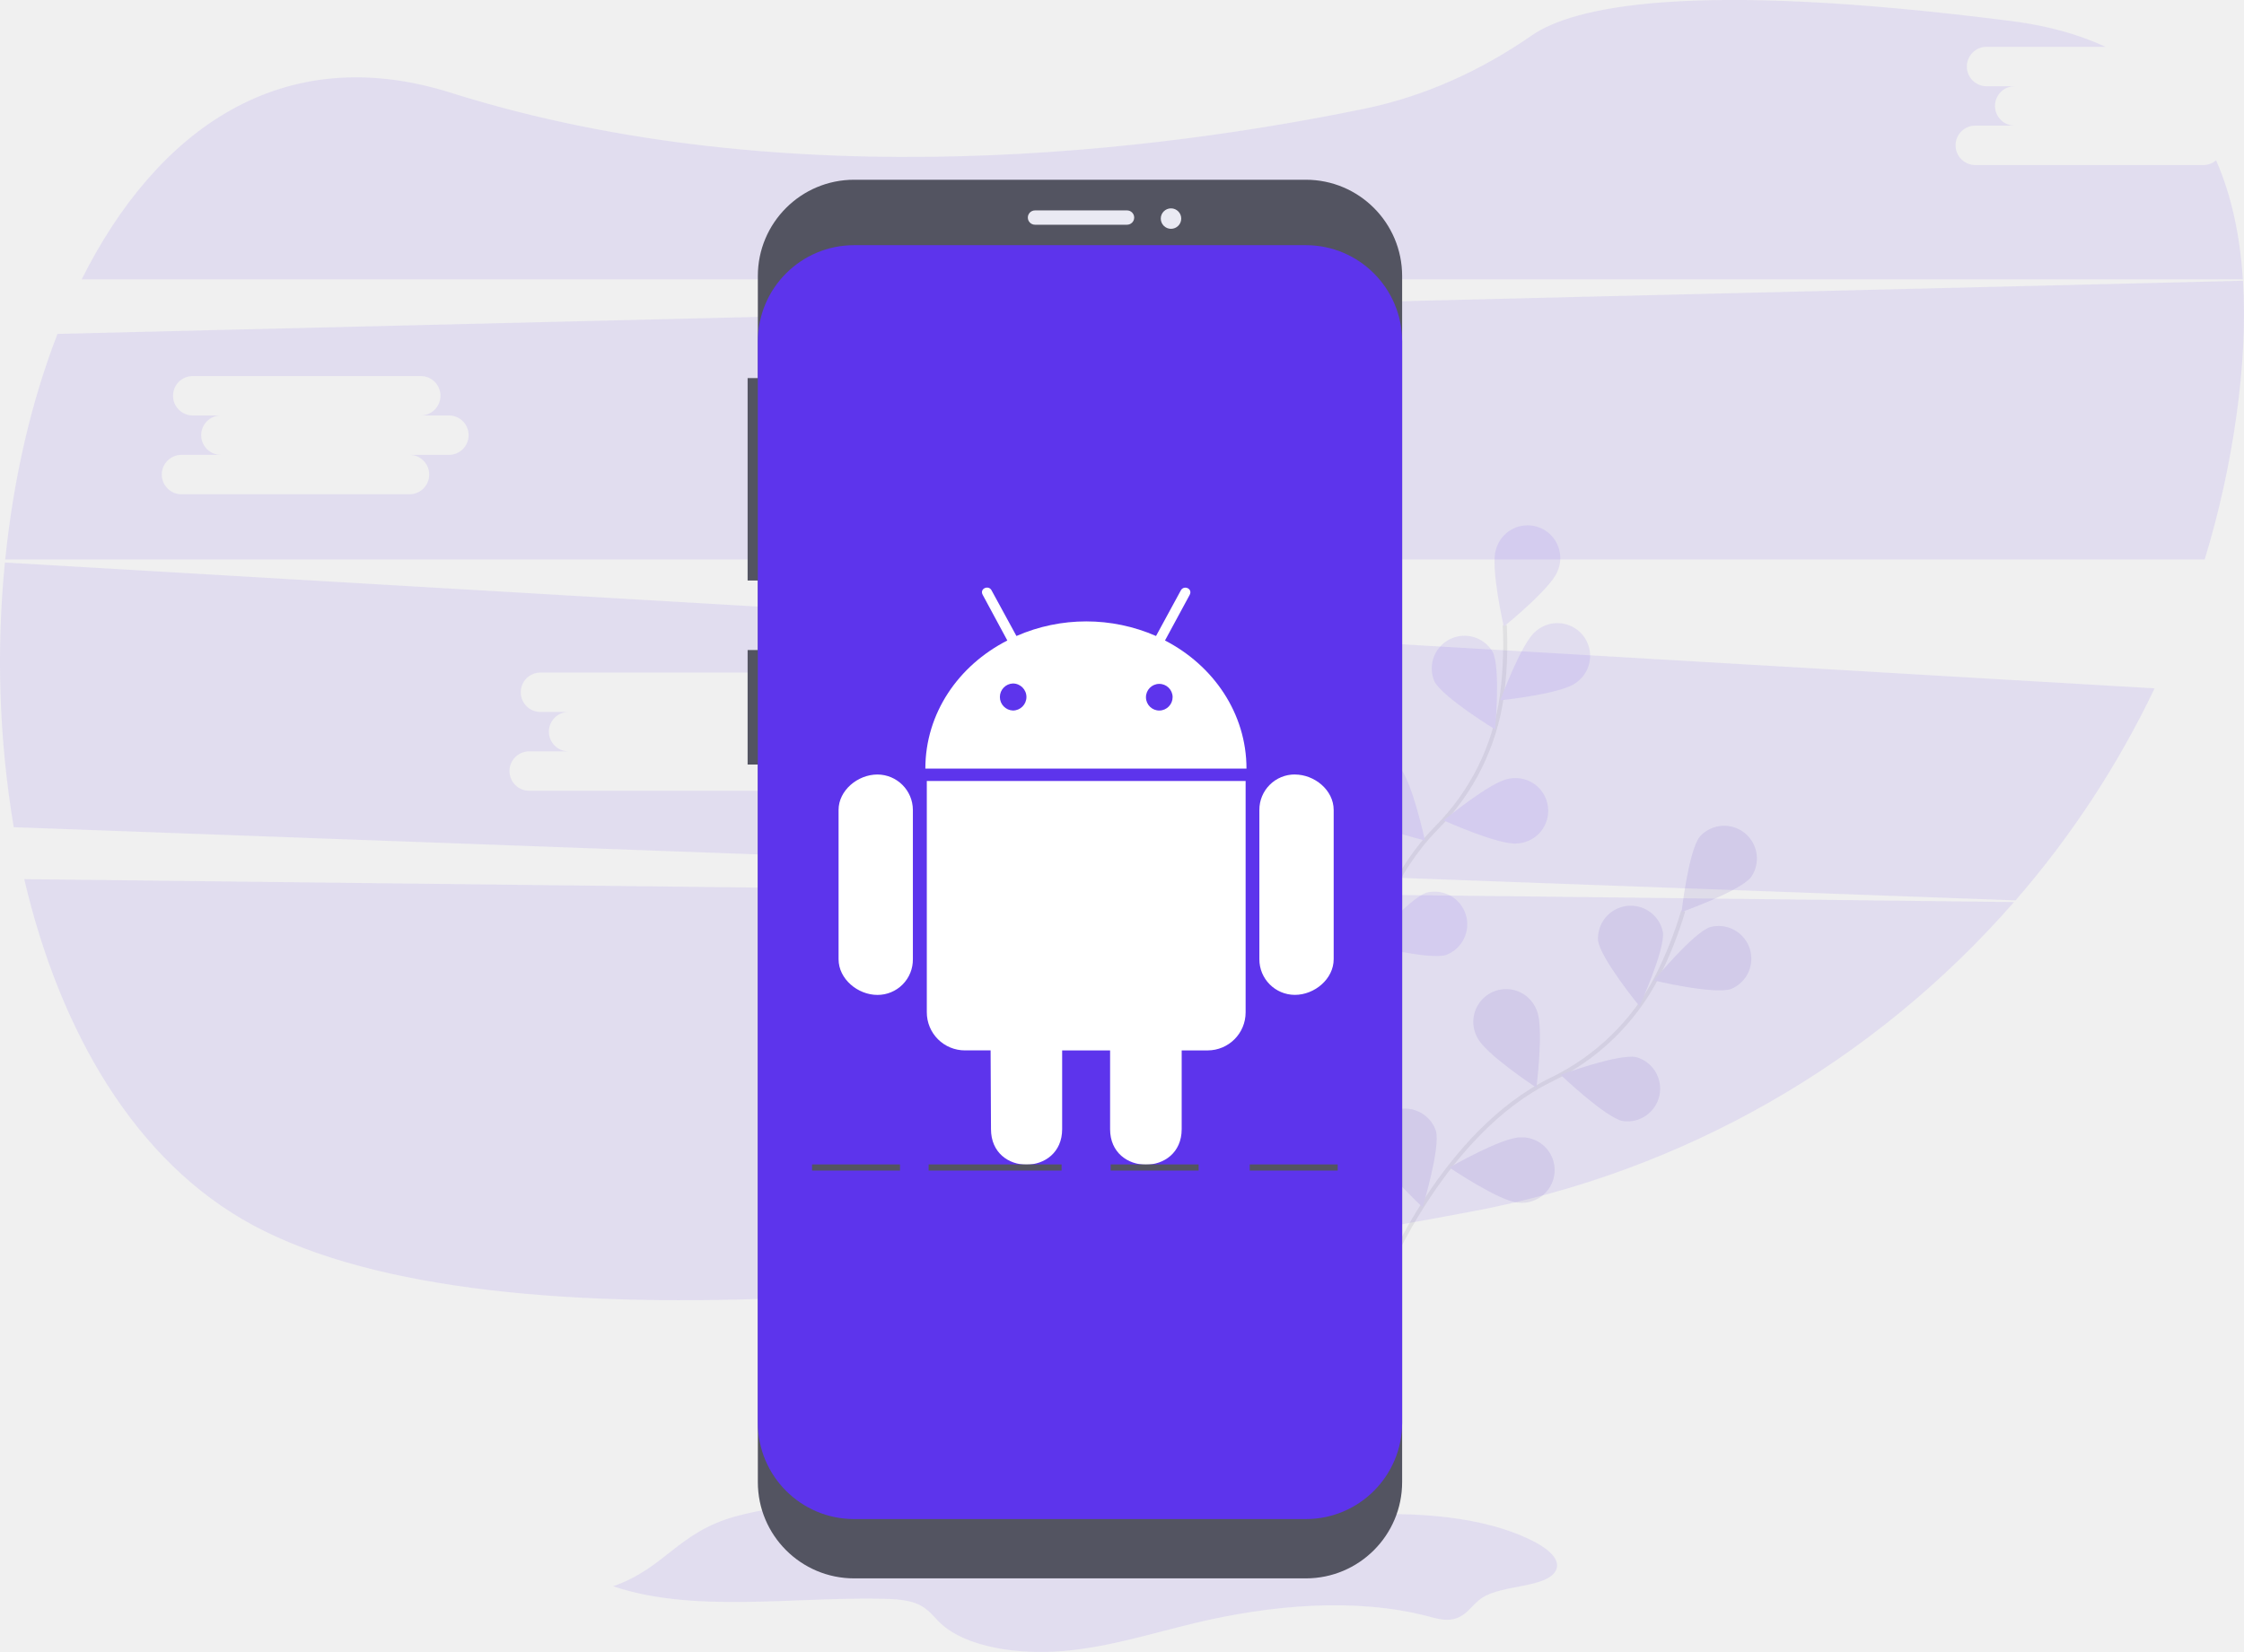
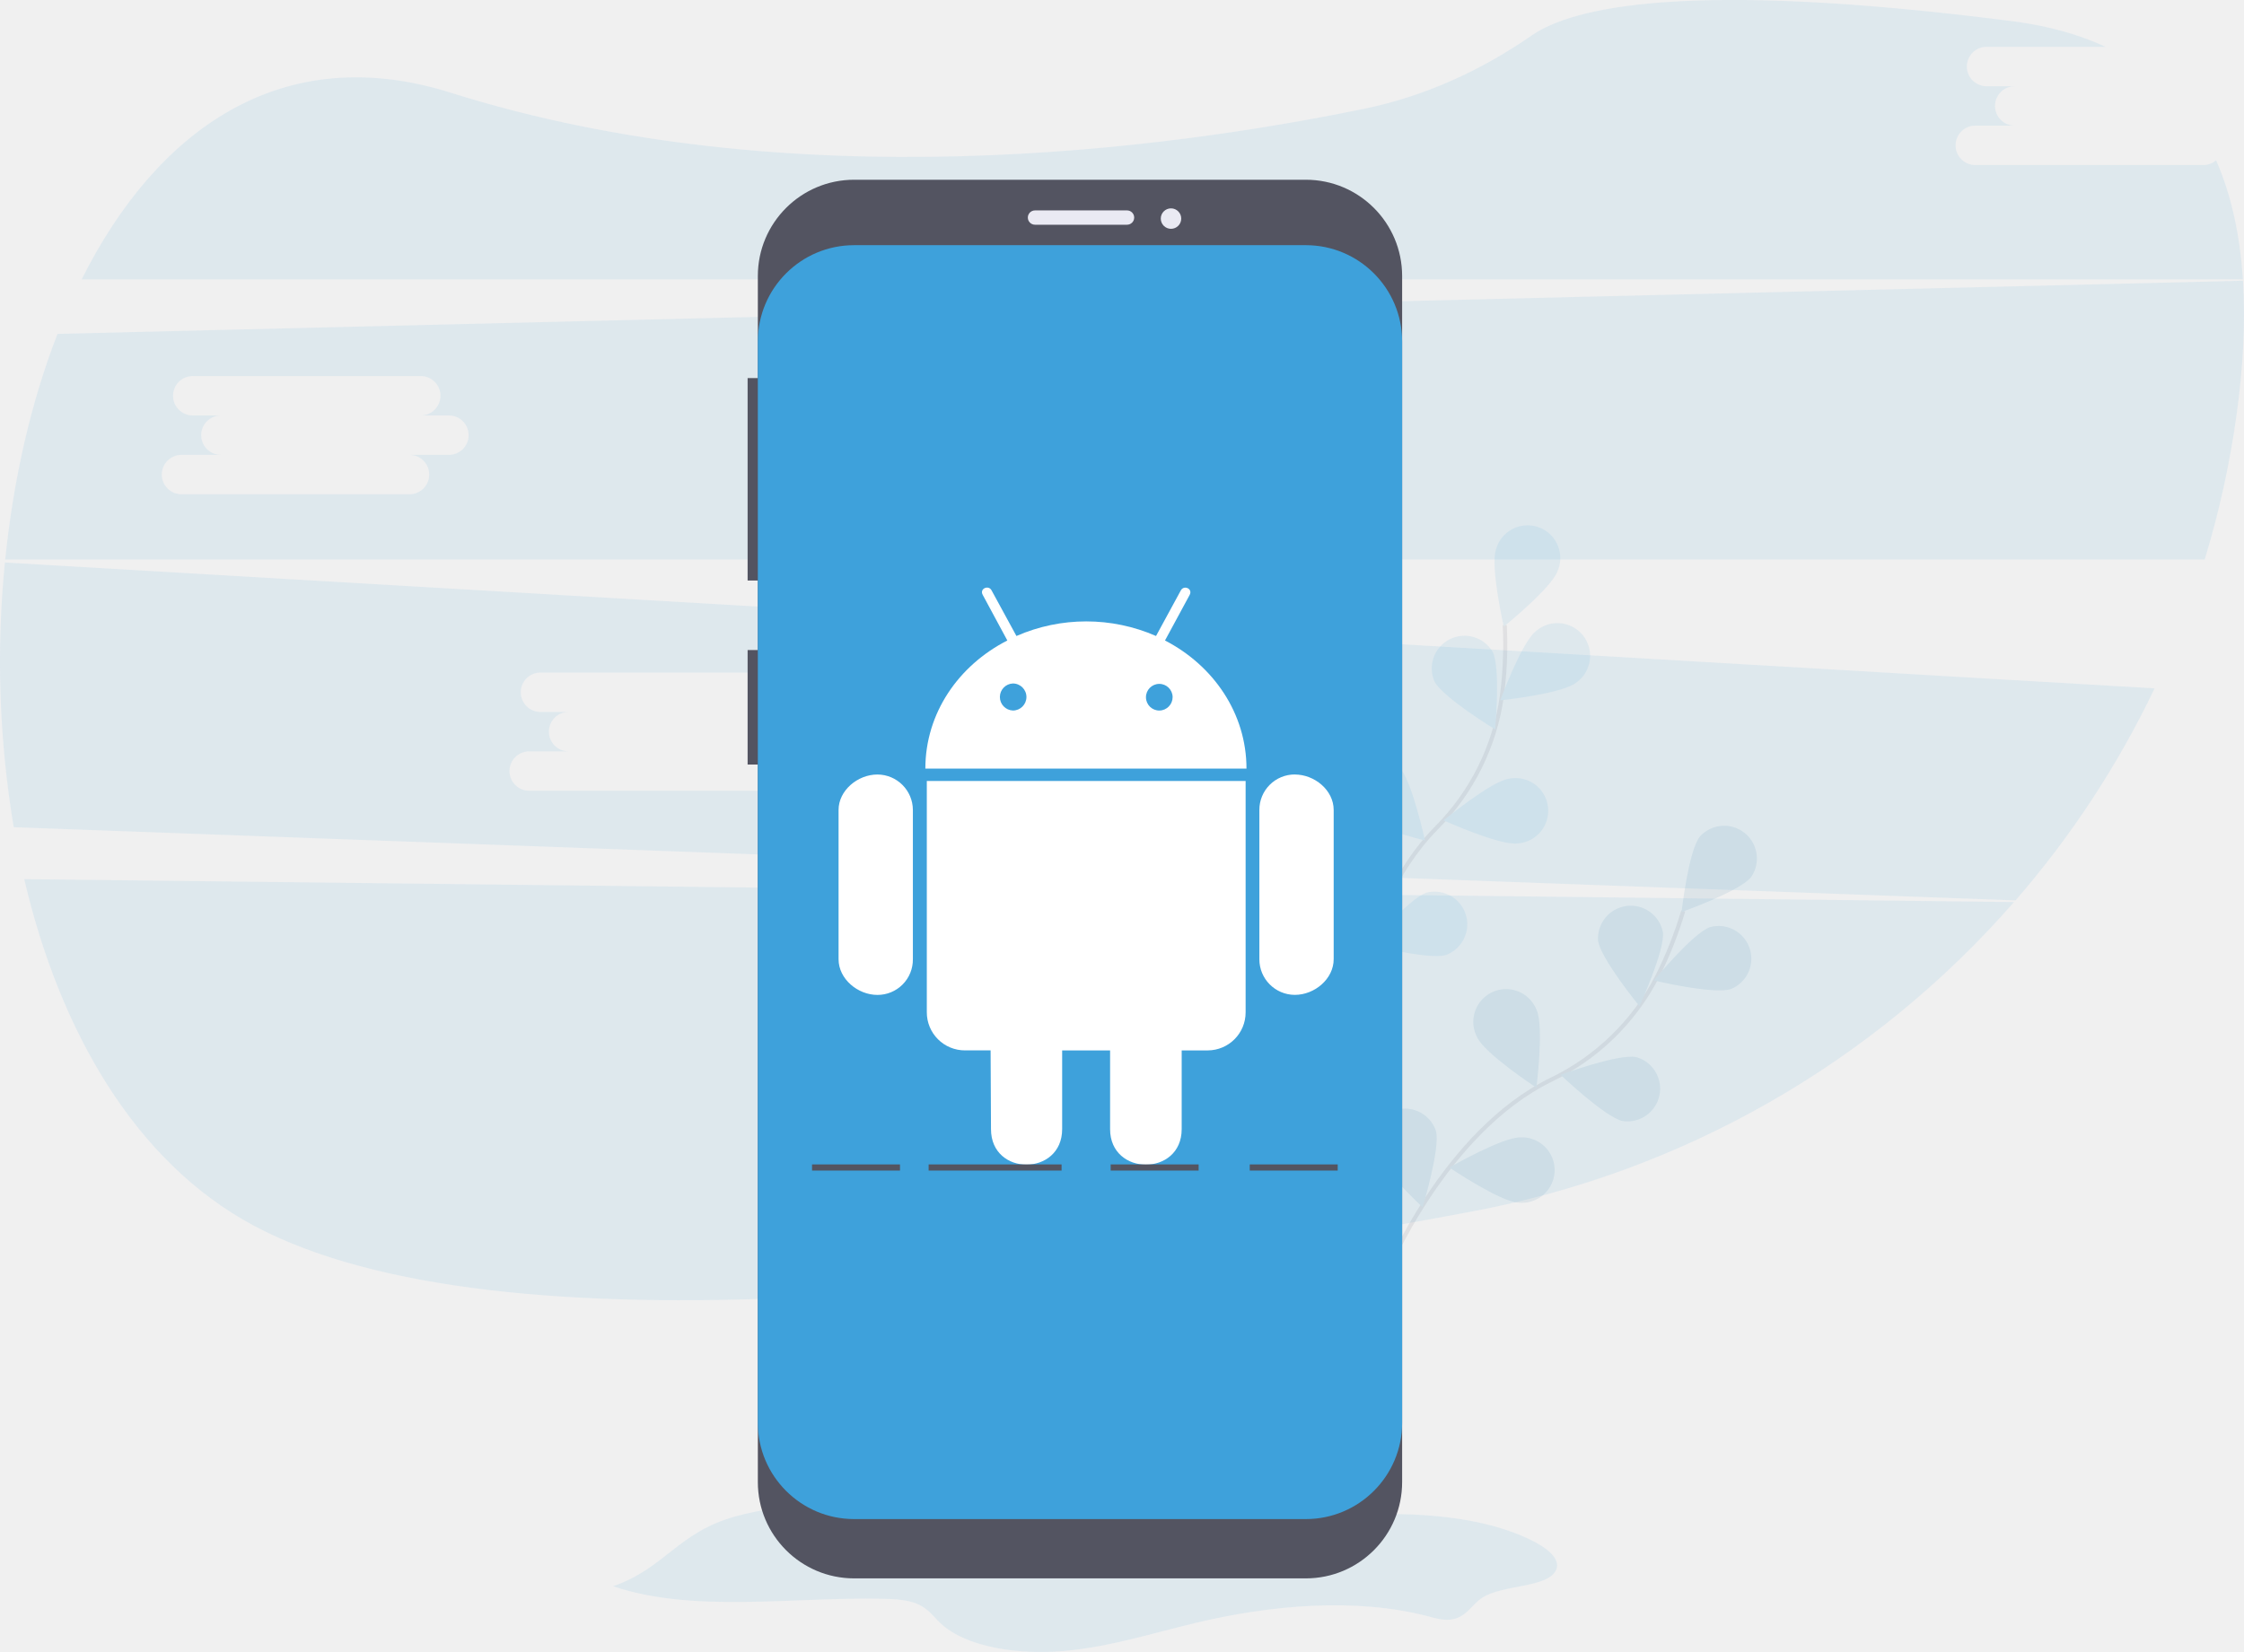
<svg xmlns="http://www.w3.org/2000/svg" id="96306a94-3bea-4326-87c9-b4488db4c6c8" data-name="Layer 1" width="1097.1" height="807.9" viewBox="0 0 1097.1 807.9">
-   <path d="M63.3,476c17.36,74.2,54.11,138.34,112.19,169.43,120.7,64.61,392.91,31.29,596.07-7a465.21,465.21,0,0,0,264.54-151.23Z" transform="translate(-51.45 -46.05)" fill="#5d34ec" opacity="0.1" />
-   <path d="M1128.65,126.76H1017.18a9.63,9.63,0,1,1,0-19.27h19.27a9.63,9.63,0,0,1,0-19.27h-13.76a9.63,9.63,0,0,1,0-19.27h58.18c-12.91-6-28-10.27-45.38-12.51-158.64-20.38-215.28-6.9-235.26,7-24.65,17.1-52.15,29.68-81.54,35.74-97.88,20.19-280.93,44.49-446.84-7.78-82.46-26-143.75,17.92-180.48,91.28H1148c-1.38-21.32-5.51-41-13.09-58.24A9.58,9.58,0,0,1,1128.65,126.76Z" transform="translate(-51.45 -46.05)" fill="#5d34ec" opacity="0.1" />
-   <path d="M53.84,321.15A491.06,491.06,0,0,0,58.16,450.6l978.68,35.79a460,460,0,0,0,68-103.7ZM440.92,413.5H421.65a9.63,9.63,0,1,1,0,19.27H310.18a9.63,9.63,0,1,1,0-19.27h19.27a9.63,9.63,0,0,1,0-19.27H315.69a9.63,9.63,0,0,1,0-19.27H427.16a9.63,9.63,0,1,1,0,19.27h13.76a9.63,9.63,0,0,1,0,19.27Z" transform="translate(-51.45 -46.05)" fill="#5d34ec" opacity="0.1" />
-   <path d="M1148.05,183.34l-1068.49,26C66.57,242.74,58,280.51,54,319.67H1129.33a456.46,456.46,0,0,0,15.53-70.33C1148.06,226.32,1149.34,204.07,1148.05,183.34ZM270.92,268.5H251.65a9.63,9.63,0,1,1,0,19.27H140.18a9.63,9.63,0,1,1,0-19.27h19.27a9.63,9.63,0,0,1,0-19.27H145.69a9.63,9.63,0,0,1,0-19.27H257.16a9.63,9.63,0,1,1,0,19.27h13.76a9.63,9.63,0,0,1,0,19.27Z" transform="translate(-51.45 -46.05)" fill="#5d34ec" opacity="0.1" />
+   <path d="M63.3,476c17.36,74.2,54.11,138.34,112.19,169.43,120.7,64.61,392.91,31.29,596.07-7a465.21,465.21,0,0,0,264.54-151.23Z" transform="translate(-51.45 -46.05)" fill="#3ea1db" opacity="0.1" />
+   <path d="M1128.65,126.76H1017.18a9.63,9.63,0,1,1,0-19.27h19.27a9.63,9.63,0,0,1,0-19.27h-13.76a9.63,9.63,0,0,1,0-19.27h58.18c-12.91-6-28-10.27-45.38-12.51-158.64-20.38-215.28-6.9-235.26,7-24.65,17.1-52.15,29.68-81.54,35.74-97.88,20.19-280.93,44.49-446.84-7.78-82.46-26-143.75,17.92-180.48,91.28H1148c-1.38-21.32-5.51-41-13.09-58.24A9.58,9.58,0,0,1,1128.65,126.76Z" transform="translate(-51.45 -46.05)" fill="#3ea1db" opacity="0.1" />
+   <path d="M53.84,321.15A491.06,491.06,0,0,0,58.16,450.6l978.68,35.79a460,460,0,0,0,68-103.7ZM440.92,413.5H421.65a9.63,9.63,0,1,1,0,19.27H310.18a9.63,9.63,0,1,1,0-19.27h19.27a9.63,9.63,0,0,1,0-19.27H315.69a9.63,9.63,0,0,1,0-19.27H427.16a9.63,9.63,0,1,1,0,19.27h13.76a9.63,9.63,0,0,1,0,19.27Z" transform="translate(-51.45 -46.05)" fill="#3ea1db" opacity="0.1" />
+   <path d="M1148.05,183.34l-1068.49,26C66.57,242.74,58,280.51,54,319.67H1129.33a456.46,456.46,0,0,0,15.53-70.33C1148.06,226.32,1149.34,204.07,1148.05,183.34ZM270.92,268.5H251.65a9.63,9.63,0,1,1,0,19.27H140.18a9.63,9.63,0,1,1,0-19.27h19.27a9.63,9.63,0,0,1,0-19.27H145.69a9.63,9.63,0,0,1,0-19.27H257.16a9.63,9.63,0,1,1,0,19.27h13.76a9.63,9.63,0,0,1,0,19.27Z" transform="translate(-51.45 -46.05)" fill="#3ea1db" opacity="0.1" />
  <g opacity="0.1">
    <path d="M729,669.33s28.2-69.5,80.86-95.28A113.65,113.65,0,0,0,861.47,524,191.13,191.13,0,0,0,874.4,491.5" transform="translate(-51.45 -46.05)" fill="none" stroke="#535461" stroke-miterlimit="10" stroke-width="2" />
-     <path d="M907.49,475.05c-5.49,6.9-33.9,17-33.9,17s3.42-30,8.91-36.85a16,16,0,0,1,25,19.88Z" transform="translate(-51.45 -46.05)" fill="#5d34ec" />
-     <path d="M897.74,529.71c-8.36,2.81-37.68-4.18-37.68-4.18s19.15-23.28,27.51-26.09a16,16,0,0,1,10.17,30.27Z" transform="translate(-51.45 -46.05)" fill="#5d34ec" />
-     <path d="M844.88,594.31c-8.63-1.79-30.42-22.63-30.42-22.63s28.28-10.43,36.92-8.64a16,16,0,0,1-6.5,31.26Z" transform="translate(-51.45 -46.05)" fill="#5d34ec" />
-     <path d="M793.88,634.19c-8.81-.31-33.81-17.16-33.81-17.16S786.19,602,795,602.28a16,16,0,1,1-1.12,31.91Z" transform="translate(-51.45 -46.05)" fill="#5d34ec" />
-     <path d="M832.76,506c1.13,8.75,20.22,32.07,20.22,32.07s12.57-27.4,11.45-36.15A16,16,0,0,0,832.76,506Z" transform="translate(-51.45 -46.05)" fill="#5d34ec" />
-     <path d="M773.7,553.39c3.69,8,28.89,24.55,28.89,24.55s3.8-29.91.11-37.91a16,16,0,1,0-29,13.37Z" transform="translate(-51.45 -46.05)" fill="#5d34ec" />
-     <path d="M722.62,607.33c2.28,8.52,24.33,29.08,24.33,29.08s8.8-28.83,6.51-37.35a16,16,0,0,0-30.84,8.27Z" transform="translate(-51.45 -46.05)" fill="#5d34ec" />
+     <path d="M907.49,475.05c-5.49,6.9-33.9,17-33.9,17s3.42-30,8.91-36.85a16,16,0,0,1,25,19.88Z" transform="translate(-51.45 -46.05)" fill="#3ea1db" />
+     <path d="M897.74,529.71c-8.36,2.81-37.68-4.18-37.68-4.18s19.15-23.28,27.51-26.09a16,16,0,0,1,10.17,30.27Z" transform="translate(-51.45 -46.05)" fill="#3ea1db" />
+     <path d="M844.88,594.31c-8.63-1.79-30.42-22.63-30.42-22.63s28.28-10.43,36.92-8.64a16,16,0,0,1-6.5,31.26Z" transform="translate(-51.45 -46.05)" fill="#3ea1db" />
+     <path d="M793.88,634.19c-8.81-.31-33.81-17.16-33.81-17.16S786.19,602,795,602.28a16,16,0,1,1-1.12,31.91Z" transform="translate(-51.45 -46.05)" fill="#3ea1db" />
+     <path d="M832.76,506c1.13,8.75,20.22,32.07,20.22,32.07s12.57-27.4,11.45-36.15A16,16,0,0,0,832.76,506Z" transform="translate(-51.45 -46.05)" fill="#3ea1db" />
+     <path d="M773.7,553.39c3.69,8,28.89,24.55,28.89,24.55s3.8-29.91.11-37.91a16,16,0,1,0-29,13.37Z" transform="translate(-51.45 -46.05)" fill="#3ea1db" />
+     <path d="M722.62,607.33c2.28,8.52,24.33,29.08,24.33,29.08s8.8-28.83,6.51-37.35a16,16,0,0,0-30.84,8.27Z" transform="translate(-51.45 -46.05)" fill="#3ea1db" />
    <path d="M907.49,475.05c-5.49,6.9-33.9,17-33.9,17s3.42-30,8.91-36.85a16,16,0,0,1,25,19.88Z" transform="translate(-51.45 -46.05)" opacity="0.25" />
    <path d="M897.74,529.71c-8.36,2.81-37.68-4.18-37.68-4.18s19.15-23.28,27.51-26.09a16,16,0,0,1,10.17,30.27Z" transform="translate(-51.45 -46.05)" opacity="0.25" />
    <path d="M844.88,594.31c-8.63-1.79-30.42-22.63-30.42-22.63s28.28-10.43,36.92-8.64a16,16,0,0,1-6.5,31.26Z" transform="translate(-51.45 -46.05)" opacity="0.25" />
    <path d="M793.88,634.19c-8.81-.31-33.81-17.16-33.81-17.16S786.19,602,795,602.28a16,16,0,1,1-1.12,31.91Z" transform="translate(-51.45 -46.05)" opacity="0.25" />
    <path d="M832.76,506c1.13,8.75,20.22,32.07,20.22,32.07s12.57-27.4,11.45-36.15A16,16,0,0,0,832.76,506Z" transform="translate(-51.45 -46.05)" opacity="0.25" />
    <path d="M773.7,553.39c3.69,8,28.89,24.55,28.89,24.55s3.8-29.91.11-37.91a16,16,0,1,0-29,13.37Z" transform="translate(-51.45 -46.05)" opacity="0.25" />
    <path d="M722.62,607.33c2.28,8.52,24.33,29.08,24.33,29.08s8.8-28.83,6.51-37.35a16,16,0,0,0-30.84,8.27Z" transform="translate(-51.45 -46.05)" opacity="0.25" />
  </g>
  <g opacity="0.1">
    <path d="M709,567.71s3.56-74.92,44.69-116.71a113.65,113.65,0,0,0,32-64.35,191.13,191.13,0,0,0,1.43-34.92" transform="translate(-51.45 -46.05)" fill="none" stroke="#535461" stroke-miterlimit="10" stroke-width="2" />
-     <path d="M813,325.24c-2.89,8.33-26.35,27.26-26.35,27.26s-6.7-29.39-3.81-37.72A16,16,0,1,1,813,325.24Z" transform="translate(-51.45 -46.05)" fill="#5d34ec" />
-     <path d="M821.88,380c-7,5.42-36.94,8.56-36.94,8.56s10.35-28.32,17.3-33.74A16,16,0,1,1,821.88,380Z" transform="translate(-51.45 -46.05)" fill="#5d34ec" />
-     <path d="M793.43,458.52c-8.74,1.17-36.2-11.26-36.2-11.26s23.23-19.22,32-20.39a16,16,0,1,1,4.24,31.65Z" transform="translate(-51.45 -46.05)" fill="#5d34ec" />
-     <path d="M758.54,513.05c-8.42,2.63-37.59-5-37.59-5s19.64-22.87,28.06-25.5a16,16,0,0,1,9.53,30.48Z" transform="translate(-51.45 -46.05)" fill="#5d34ec" />
-     <path d="M752.71,379.22c4,7.88,29.72,23.55,29.72,23.55s2.77-30-1.19-37.9a16,16,0,0,0-28.53,14.35Z" transform="translate(-51.45 -46.05)" fill="#5d34ec" />
-     <path d="M712.71,443.52c6.14,6.33,35.4,13.58,35.4,13.58s-6.33-29.47-12.47-35.8a16,16,0,0,0-22.93,22.23Z" transform="translate(-51.45 -46.05)" fill="#5d34ec" />
-     <path d="M682.41,511.34c5,7.28,32.6,19.37,32.6,19.37s-1.26-30.12-6.24-37.4a16,16,0,0,0-26.35,18Z" transform="translate(-51.45 -46.05)" fill="#5d34ec" />
+     <path d="M813,325.24c-2.89,8.33-26.35,27.26-26.35,27.26s-6.7-29.39-3.81-37.72A16,16,0,1,1,813,325.24Z" transform="translate(-51.45 -46.05)" fill="#3ea1db" />
+     <path d="M821.88,380c-7,5.42-36.94,8.56-36.94,8.56s10.35-28.32,17.3-33.74A16,16,0,1,1,821.88,380Z" transform="translate(-51.45 -46.05)" fill="#3ea1db" />
+     <path d="M793.43,458.52c-8.74,1.17-36.2-11.26-36.2-11.26s23.23-19.22,32-20.39a16,16,0,1,1,4.24,31.65Z" transform="translate(-51.45 -46.05)" fill="#3ea1db" />
+     <path d="M758.54,513.05c-8.42,2.63-37.59-5-37.59-5s19.64-22.87,28.06-25.5a16,16,0,0,1,9.53,30.48Z" transform="translate(-51.45 -46.05)" fill="#3ea1db" />
+     <path d="M752.71,379.22c4,7.88,29.72,23.55,29.72,23.55s2.77-30-1.19-37.9a16,16,0,0,0-28.53,14.35Z" transform="translate(-51.45 -46.05)" fill="#3ea1db" />
+     <path d="M712.71,443.52c6.14,6.33,35.4,13.58,35.4,13.58s-6.33-29.47-12.47-35.8a16,16,0,0,0-22.93,22.23Z" transform="translate(-51.45 -46.05)" fill="#3ea1db" />
+     <path d="M682.41,511.34c5,7.28,32.6,19.37,32.6,19.37s-1.26-30.12-6.24-37.4a16,16,0,0,0-26.35,18Z" transform="translate(-51.45 -46.05)" fill="#3ea1db" />
  </g>
-   <path d="M351.19,821.81c39.32,13.22,87.29,5.18,131.9,6.11,6.11.13,12.57.51,17.47,2.79s7.31,6,10.67,9.15c12.5,11.79,38.11,15.58,60.5,13.58s42.92-8.62,64-13.66c36.52-8.72,78.27-12.68,114.29-3.18,3.31.87,6.79,1.87,10.33,1.53,7.9-.78,10.25-7.1,15.77-10.71,10-6.52,31.63-4.75,36-13.34,2.57-5-3.34-10.2-9.77-13.64-24.62-13.16-59.84-15.33-92.06-13.3s-63.9,7.63-96.29,7.65c-40.35,0-79.34-8.59-119.3-12.11-27.68-2.44-57.89-2.14-83.84,5C382.81,795.5,376.61,812.94,351.19,821.81Z" transform="translate(-51.45 -46.05)" fill="#5d34ec" opacity="0.1" />
+   <path d="M351.19,821.81c39.32,13.22,87.29,5.18,131.9,6.11,6.11.13,12.57.51,17.47,2.79s7.31,6,10.67,9.15c12.5,11.79,38.11,15.58,60.5,13.58s42.92-8.62,64-13.66c36.52-8.72,78.27-12.68,114.29-3.18,3.31.87,6.79,1.87,10.33,1.53,7.9-.78,10.25-7.1,15.77-10.71,10-6.52,31.63-4.75,36-13.34,2.57-5-3.34-10.2-9.77-13.64-24.62-13.16-59.84-15.33-92.06-13.3s-63.9,7.63-96.29,7.65c-40.35,0-79.34-8.59-119.3-12.11-27.68-2.44-57.89-2.14-83.84,5C382.81,795.5,376.61,812.94,351.19,821.81Z" transform="translate(-51.45 -46.05)" fill="#3ea1db" opacity="0.1" />
  <rect x="365.51" y="184.9" width="7" height="99" fill="#535461" />
  <rect x="365.51" y="317.9" width="7" height="56" fill="#535461" />
  <rect x="370.51" y="87.9" width="315" height="684" rx="47.1" ry="47.1" fill="#535461" />
-   <rect x="370.51" y="119.9" width="315" height="623" rx="47.1" ry="47.1" fill="#5d34ec" />
+   <rect x="370.51" y="119.9" width="315" height="623" rx="47.1" ry="47.1" fill="#3ea1db" />
  <rect x="502.51" y="102.9" width="52" height="7" rx="3.5" ry="3.5" fill="#eaeaf3" />
  <circle cx="572.51" cy="106.9" r="5" fill="#eaeaf3" />
  <path d="M497.76,442.15v73a17.27,17.27,0,0,1-17.33,17.46c-9.64,0-19-7.81-19-17.46v-73c0-9.52,9.33-17.33,19-17.33A17.4,17.4,0,0,1,497.76,442.15Zm6.81,98.94a18.61,18.61,0,0,0,18.65,18.65h12.54l.19,38.51c0,23.25,34.79,23.07,34.79,0V559.75h23.44v38.51c0,23.13,35,23.19,35,0V559.75h12.73a18.59,18.59,0,0,0,18.53-18.65V428H504.57ZM660.86,421.92h-157c0-27,16.13-50.42,40.08-62.64l-12-22.25c-1.76-3.09,2.71-5,4.22-2.39l12.23,22.44a85.14,85.14,0,0,1,68.25,0l12.16-22.37c1.58-2.71,6-.69,4.22,2.39l-12,22.18C644.73,371.5,660.86,394.95,660.86,421.92Zm-107.58-35a6.62,6.62,0,0,0-6.62-6.62,6.62,6.62,0,0,0,0,13.23A6.62,6.62,0,0,0,553.28,386.94Zm71.47,0a6.52,6.52,0,1,0-6.43,6.62A6.58,6.58,0,0,0,624.75,386.94Zm59.74,37.88a17.28,17.28,0,0,0-17.33,17.33v73a17.39,17.39,0,0,0,17.33,17.46c9.71,0,19-7.81,19-17.46v-73C703.46,432.45,694.13,424.82,684.49,424.82Z" transform="translate(-51.45 -46.05)" fill="#fff" />
  <rect x="454.01" y="569.46" width="65" height="3" fill="#535461" />
  <rect x="543.01" y="569.46" width="43" height="3" fill="#535461" />
  <rect x="397.01" y="569.46" width="43" height="3" fill="#535461" />
  <rect x="611.01" y="569.46" width="43" height="3" fill="#535461" />
</svg>
